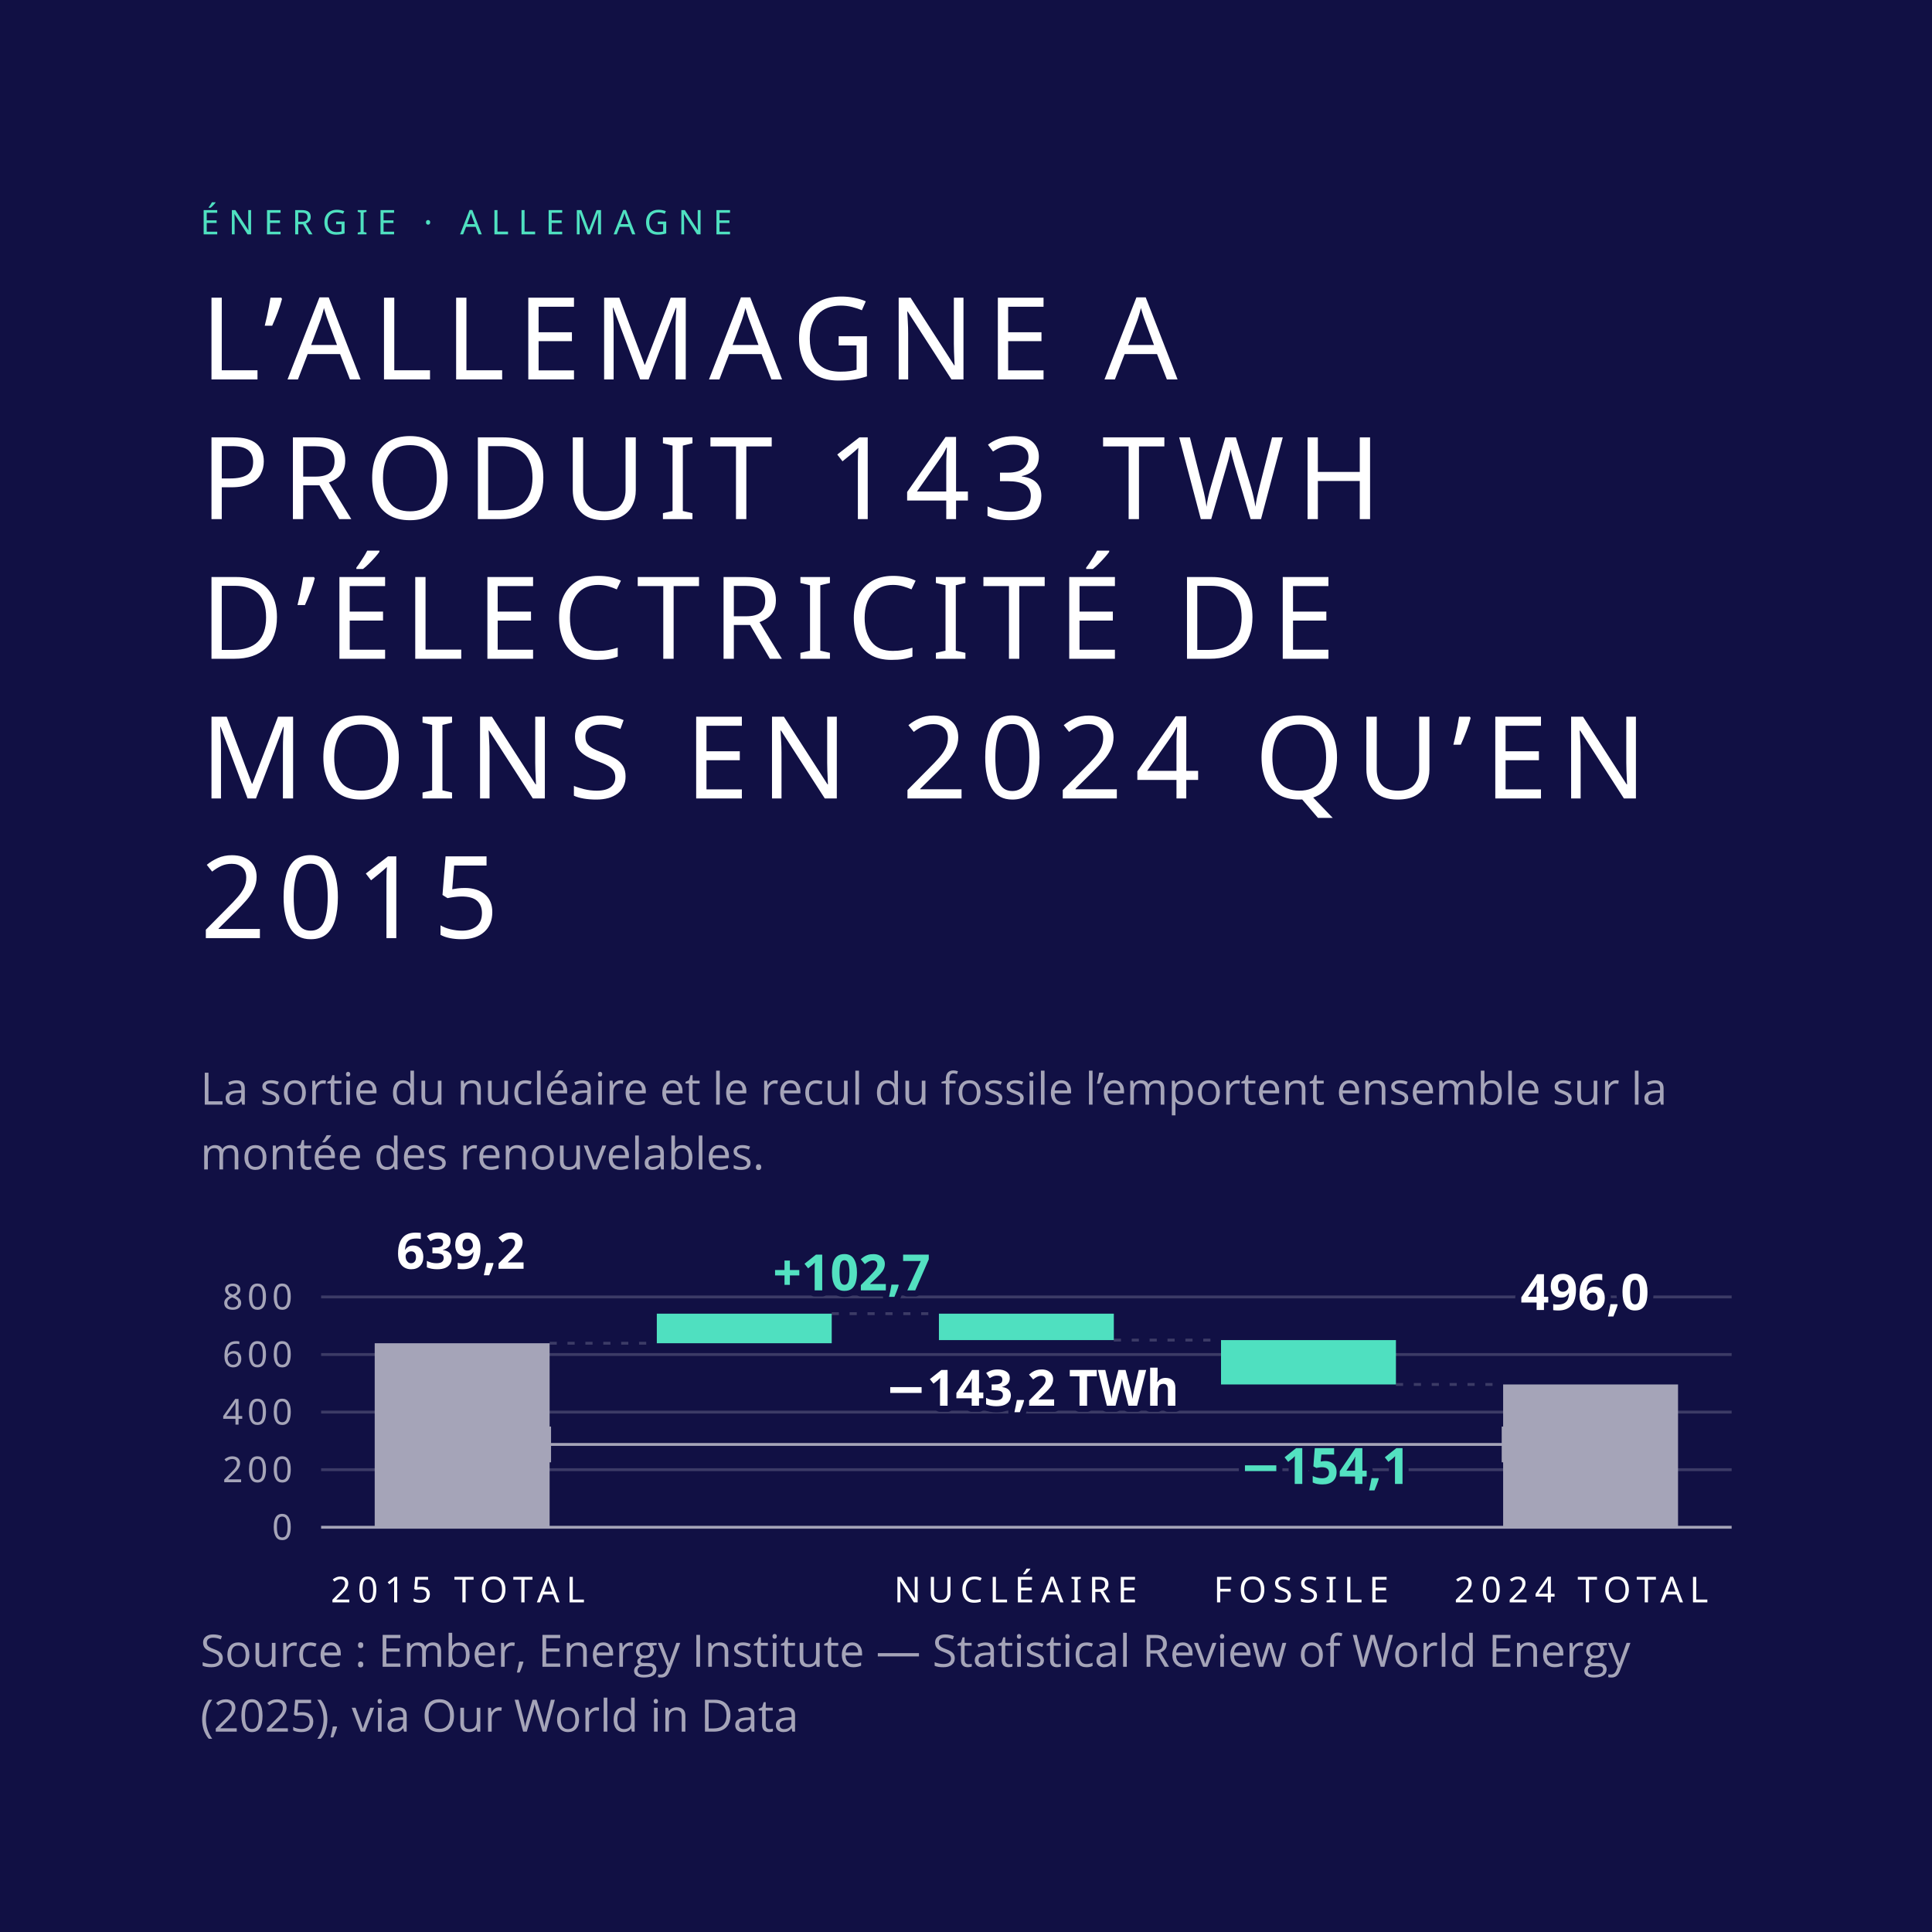
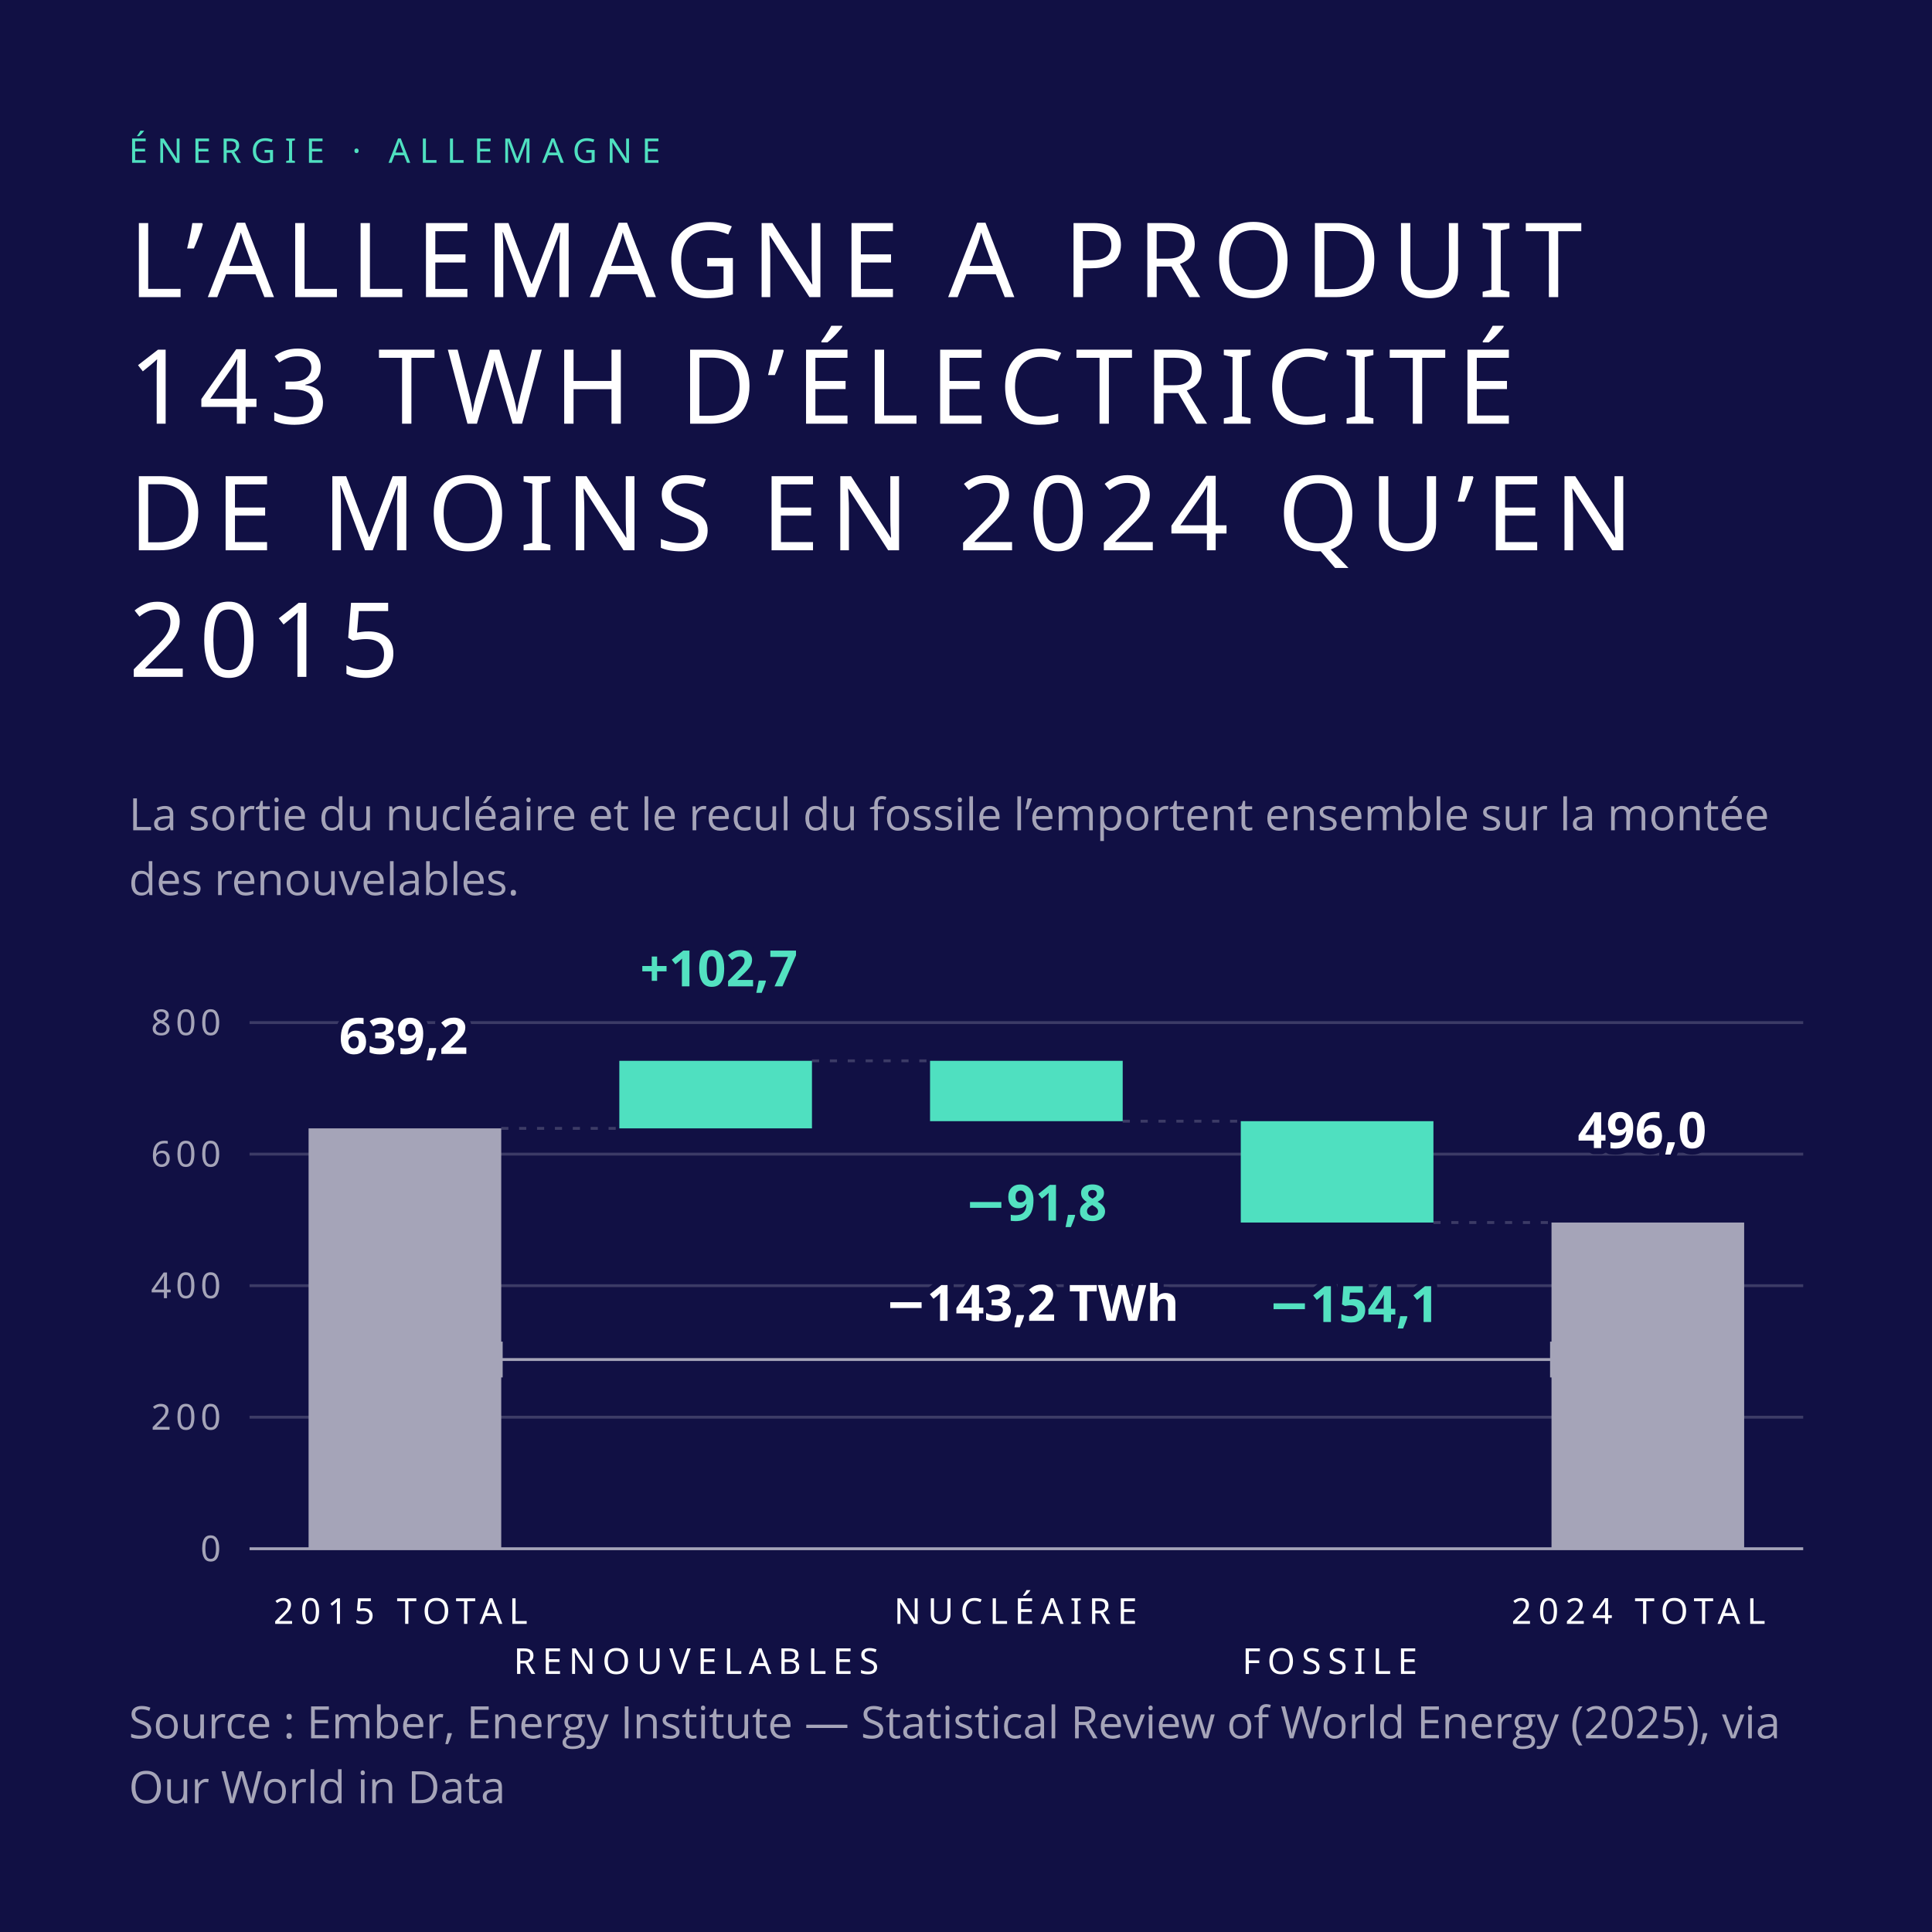
<svg xmlns="http://www.w3.org/2000/svg" width="540" height="540" viewBox="0 0 540 540" role="img" aria-label="Diagramme en cascade de la production électrique allemande, 2015 à 2024, en TWh.">
  <rect x="0" y="0" width="540" height="540" fill="#111044" />
-   <text x="56" y="65.5" font-family="Montserrat" font-size="9.5" font-weight="500" font-style="normal" letter-spacing="2.6" fill="#4FE0C0">ÉNERGIE · ALLEMAGNE</text>
-   <text x="56" y="106.05" font-family="Montserrat" font-size="32" font-weight="400" font-style="normal" letter-spacing="3.4" fill="#FFFFFF">L’ALLEMAGNE A</text>
-   <text x="56" y="145.089" font-family="Montserrat" font-size="32" font-weight="400" font-style="normal" letter-spacing="3.4" fill="#FFFFFF">PRODUIT 143 TWH</text>
-   <text x="56" y="184.128" font-family="Montserrat" font-size="32" font-weight="400" font-style="normal" letter-spacing="3.4" fill="#FFFFFF">D’ÉLECTRICITÉ DE</text>
-   <text x="56" y="223.168" font-family="Montserrat" font-size="32" font-weight="400" font-style="normal" letter-spacing="3.4" fill="#FFFFFF">MOINS EN 2024 QU’EN</text>
-   <text x="56" y="262.207" font-family="Montserrat" font-size="32" font-weight="400" font-style="normal" letter-spacing="3.4" fill="#FFFFFF">2015</text>
-   <text x="56" y="308.746" font-family="Open Sans" font-size="12.5" font-weight="400" font-style="normal" letter-spacing="0" fill="#a5a4b8">La sortie du nucléaire et le recul du fossile l’emportent ensemble sur la</text>
-   <text x="56" y="326.872" font-family="Open Sans" font-size="12.5" font-weight="400" font-style="normal" letter-spacing="0" fill="#a5a4b8">montée des renouvelables.</text>
-   <text x="56" y="465.874" font-family="Open Sans" font-size="12.5" font-weight="400" font-style="normal" letter-spacing="0" fill="#a5a4b8">Source : Ember, Energy Institute — Statistical Review of World Energy</text>
-   <text x="56" y="484" font-family="Open Sans" font-size="12.5" font-weight="400" font-style="normal" letter-spacing="0" fill="#a5a4b8">(2025), via Our World in Data</text>
+   <text x="36" y="45.5" font-family="Montserrat" font-size="9.5" font-weight="500" font-style="normal" letter-spacing="2.6" fill="#4FE0C0">ÉNERGIE · ALLEMAGNE</text>
+   <text x="36" y="83.05" font-family="Montserrat" font-size="29" font-weight="400" font-style="normal" letter-spacing="3.081" fill="#FFFFFF">L’ALLEMAGNE A PRODUIT</text>
+   <text x="36" y="118.429" font-family="Montserrat" font-size="29" font-weight="400" font-style="normal" letter-spacing="3.081" fill="#FFFFFF">143 TWH D’ÉLECTRICITÉ</text>
+   <text x="36" y="153.808" font-family="Montserrat" font-size="29" font-weight="400" font-style="normal" letter-spacing="3.081" fill="#FFFFFF">DE MOINS EN 2024 QU’EN</text>
+   <text x="36" y="189.188" font-family="Montserrat" font-size="29" font-weight="400" font-style="normal" letter-spacing="3.081" fill="#FFFFFF">2015</text>
+   <text x="36" y="232.067" font-family="Open Sans" font-size="12.5" font-weight="400" font-style="normal" letter-spacing="0" fill="#a5a4b8">La sortie du nucléaire et le recul du fossile l’emportent ensemble sur la montée</text>
+   <text x="36" y="250.193" font-family="Open Sans" font-size="12.5" font-weight="400" font-style="normal" letter-spacing="0" fill="#a5a4b8">des renouvelables.</text>
+   <text x="36" y="485.874" font-family="Open Sans" font-size="12.5" font-weight="400" font-style="normal" letter-spacing="0" fill="#a5a4b8">Source : Ember, Energy Institute — Statistical Review of World Energy (2025), via</text>
+   <text x="36" y="504" font-family="Open Sans" font-size="12.5" font-weight="400" font-style="normal" letter-spacing="0" fill="#a5a4b8">Our World in Data</text>
  <g>
-     <line x1="89.75" x2="484" y1="426.873" y2="426.873" stroke="#a5a4b8" stroke-width="0.8" />
-     <text x="81.75" y="430.373" text-anchor="end" font-family="Montserrat" font-size="10" font-weight="400" font-style="normal" letter-spacing="1.2" fill="#a5a4b8">0</text>
+     <line x1="69.75" x2="504" y1="432.873" y2="432.873" stroke="#a5a4b8" stroke-width="0.8" />
+     <text x="61.75" y="436.373" text-anchor="end" font-family="Montserrat" font-size="10" font-weight="400" font-style="normal" letter-spacing="1.2" fill="#a5a4b8">0</text>
  </g>
  <g>
-     <line x1="89.75" x2="484" y1="410.779" y2="410.779" stroke="#3c3b66" stroke-width="0.8" />
-     <text x="81.75" y="414.279" text-anchor="end" font-family="Montserrat" font-size="10" font-weight="400" font-style="normal" letter-spacing="1.2" fill="#a5a4b8">200</text>
+     <line x1="69.75" x2="504" y1="396.109" y2="396.109" stroke="#3c3b66" stroke-width="0.8" />
+     <text x="61.75" y="399.609" text-anchor="end" font-family="Montserrat" font-size="10" font-weight="400" font-style="normal" letter-spacing="1.2" fill="#a5a4b8">200</text>
  </g>
  <g>
-     <line x1="89.75" x2="484" y1="394.686" y2="394.686" stroke="#3c3b66" stroke-width="0.8" />
-     <text x="81.75" y="398.186" text-anchor="end" font-family="Montserrat" font-size="10" font-weight="400" font-style="normal" letter-spacing="1.2" fill="#a5a4b8">400</text>
+     <line x1="69.75" x2="504" y1="359.346" y2="359.346" stroke="#3c3b66" stroke-width="0.8" />
+     <text x="61.75" y="362.846" text-anchor="end" font-family="Montserrat" font-size="10" font-weight="400" font-style="normal" letter-spacing="1.2" fill="#a5a4b8">400</text>
  </g>
  <g>
-     <line x1="89.75" x2="484" y1="378.592" y2="378.592" stroke="#3c3b66" stroke-width="0.8" />
-     <text x="81.75" y="382.092" text-anchor="end" font-family="Montserrat" font-size="10" font-weight="400" font-style="normal" letter-spacing="1.2" fill="#a5a4b8">600</text>
+     <line x1="69.75" x2="504" y1="322.583" y2="322.583" stroke="#3c3b66" stroke-width="0.8" />
+     <text x="61.75" y="326.083" text-anchor="end" font-family="Montserrat" font-size="10" font-weight="400" font-style="normal" letter-spacing="1.2" fill="#a5a4b8">600</text>
  </g>
  <g>
-     <line x1="89.75" x2="484" y1="362.498" y2="362.498" stroke="#3c3b66" stroke-width="0.8" />
-     <text x="81.75" y="365.998" text-anchor="end" font-family="Montserrat" font-size="10" font-weight="400" font-style="normal" letter-spacing="1.2" fill="#a5a4b8">800</text>
+     <line x1="69.75" x2="504" y1="285.819" y2="285.819" stroke="#3c3b66" stroke-width="0.8" />
+     <text x="61.75" y="289.319" text-anchor="end" font-family="Montserrat" font-size="10" font-weight="400" font-style="normal" letter-spacing="1.2" fill="#a5a4b8">800</text>
  </g>
-   <line x1="153.618" x2="183.581" y1="375.44" y2="375.44" stroke="#3c3b66" stroke-width="0.8" stroke-dasharray="2 3" />
-   <line x1="232.468" x2="262.431" y1="367.174" y2="367.174" stroke="#3c3b66" stroke-width="0.8" stroke-dasharray="2 3" />
-   <line x1="311.318" x2="341.281" y1="374.561" y2="374.561" stroke="#3c3b66" stroke-width="0.8" stroke-dasharray="2 3" />
-   <line x1="390.168" x2="420.131" y1="386.961" y2="386.961" stroke="#3c3b66" stroke-width="0.8" stroke-dasharray="2 3" />
-   <rect x="104.731" y="375.44" width="48.887" height="51.433" fill="#a5a4b8" />
-   <rect x="183.581" y="367.174" width="48.887" height="8.266" fill="#4FE0C0" />
-   <rect x="262.431" y="367.174" width="48.887" height="7.386" fill="#4FE0C0" />
-   <rect x="341.281" y="374.561" width="48.887" height="12.401" fill="#4FE0C0" />
-   <rect x="420.131" y="386.961" width="48.887" height="39.911" fill="#a5a4b8" />
+   <line x1="140.098" x2="173.101" y1="315.383" y2="315.383" stroke="#3c3b66" stroke-width="0.8" stroke-dasharray="2 3" />
+   <line x1="226.948" x2="259.951" y1="296.501" y2="296.501" stroke="#3c3b66" stroke-width="0.8" stroke-dasharray="2 3" />
+   <line x1="313.798" x2="346.801" y1="313.374" y2="313.374" stroke="#3c3b66" stroke-width="0.8" stroke-dasharray="2 3" />
+   <line x1="400.648" x2="433.651" y1="341.701" y2="341.701" stroke="#3c3b66" stroke-width="0.8" stroke-dasharray="2 3" />
+   <rect x="86.251" y="315.383" width="53.847" height="117.49" fill="#a5a4b8" />
+   <rect x="173.101" y="296.501" width="53.847" height="18.882" fill="#4FE0C0" />
+   <rect x="259.951" y="296.501" width="53.847" height="16.873" fill="#4FE0C0" />
+   <rect x="346.801" y="313.374" width="53.847" height="28.328" fill="#4FE0C0" />
+   <rect x="433.651" y="341.701" width="53.847" height="91.171" fill="#a5a4b8" />
  <g>
-     <text x="110.772" y="354.626" font-family="Montserrat" font-size="14" font-weight="600" font-style="normal" letter-spacing="0" fill="none" stroke="#111044" stroke-width="3.4" stroke-linejoin="round">639,2</text>
-     <text x="110.772" y="354.626" font-family="Montserrat" font-size="14" font-weight="600" font-style="normal" letter-spacing="0" fill="#FFFFFF">639,2</text>
+     <text x="94.772" y="294.569" font-family="Montserrat" font-size="14" font-weight="600" font-style="normal" letter-spacing="0" fill="none" stroke="#111044" stroke-width="3.4" stroke-linejoin="round">639,2</text>
+     <text x="94.772" y="294.569" font-family="Montserrat" font-size="14" font-weight="600" font-style="normal" letter-spacing="0" fill="#FFFFFF">639,2</text>
  </g>
  <g>
-     <text x="216.025" y="360.667" font-family="Montserrat" font-size="14" font-weight="600" font-style="normal" letter-spacing="0" fill="none" stroke="#111044" stroke-width="3.4" stroke-linejoin="round">+102,7</text>
-     <text x="216.025" y="360.667" font-family="Montserrat" font-size="14" font-weight="600" font-style="normal" letter-spacing="0" fill="#53e1c1">+102,7</text>
+     <text x="178.913" y="275.687" font-family="Montserrat" font-size="14" font-weight="600" font-style="normal" letter-spacing="0" fill="none" stroke="#111044" stroke-width="3.4" stroke-linejoin="round">+102,7</text>
+     <text x="178.913" y="275.687" font-family="Montserrat" font-size="14" font-weight="600" font-style="normal" letter-spacing="0" fill="#53e1c1">+102,7</text>
  </g>
  <g>
-     <text x="346.482" y="414.761" font-family="Montserrat" font-size="14" font-weight="600" font-style="normal" letter-spacing="0" fill="none" stroke="#111044" stroke-width="3.4" stroke-linejoin="round">−154,1</text>
-     <text x="346.482" y="414.761" font-family="Montserrat" font-size="14" font-weight="600" font-style="normal" letter-spacing="0" fill="#53e1c1">−154,1</text>
+     <text x="269.634" y="341.174" font-family="Montserrat" font-size="14" font-weight="600" font-style="normal" letter-spacing="0" fill="none" stroke="#111044" stroke-width="3.4" stroke-linejoin="round">−91,8</text>
+     <text x="269.634" y="341.174" font-family="Montserrat" font-size="14" font-weight="600" font-style="normal" letter-spacing="0" fill="#53e1c1">−91,8</text>
  </g>
  <g>
-     <text x="424.982" y="366.147" font-family="Montserrat" font-size="14" font-weight="600" font-style="normal" letter-spacing="0" fill="none" stroke="#111044" stroke-width="3.4" stroke-linejoin="round">496,0</text>
-     <text x="424.982" y="366.147" font-family="Montserrat" font-size="14" font-weight="600" font-style="normal" letter-spacing="0" fill="#FFFFFF">496,0</text>
+     <text x="354.482" y="369.501" font-family="Montserrat" font-size="14" font-weight="600" font-style="normal" letter-spacing="0" fill="none" stroke="#111044" stroke-width="3.4" stroke-linejoin="round">−154,1</text>
+     <text x="354.482" y="369.501" font-family="Montserrat" font-size="14" font-weight="600" font-style="normal" letter-spacing="0" fill="#53e1c1">−154,1</text>
  </g>
  <g>
-     <text x="92.435" y="447.873" font-family="Montserrat" font-size="10" font-weight="500" font-style="normal" letter-spacing="1.8" fill="none" stroke="#111044" stroke-width="3.4" stroke-linejoin="round">2015 TOTAL</text>
-     <text x="92.435" y="447.873" font-family="Montserrat" font-size="10" font-weight="500" font-style="normal" letter-spacing="1.8" fill="#FFFFFF">2015 TOTAL</text>
+     <text x="440.982" y="320.887" font-family="Montserrat" font-size="14" font-weight="600" font-style="normal" letter-spacing="0" fill="none" stroke="#111044" stroke-width="3.4" stroke-linejoin="round">496,0</text>
+     <text x="440.982" y="320.887" font-family="Montserrat" font-size="14" font-weight="600" font-style="normal" letter-spacing="0" fill="#FFFFFF">496,0</text>
  </g>
  <g>
-     <text x="249.865" y="447.873" font-family="Montserrat" font-size="10" font-weight="500" font-style="normal" letter-spacing="1.8" fill="none" stroke="#111044" stroke-width="3.4" stroke-linejoin="round">NUCLÉAIRE</text>
-     <text x="249.865" y="447.873" font-family="Montserrat" font-size="10" font-weight="500" font-style="normal" letter-spacing="1.8" fill="#FFFFFF">NUCLÉAIRE</text>
+     <text x="76.435" y="453.873" font-family="Montserrat" font-size="10" font-weight="500" font-style="normal" letter-spacing="1.8" fill="none" stroke="#111044" stroke-width="3.4" stroke-linejoin="round">2015 TOTAL</text>
+     <text x="76.435" y="453.873" font-family="Montserrat" font-size="10" font-weight="500" font-style="normal" letter-spacing="1.8" fill="#FFFFFF">2015 TOTAL</text>
  </g>
  <g>
-     <text x="339.195" y="447.873" font-family="Montserrat" font-size="10" font-weight="500" font-style="normal" letter-spacing="1.8" fill="none" stroke="#111044" stroke-width="3.4" stroke-linejoin="round">FOSSILE</text>
-     <text x="339.195" y="447.873" font-family="Montserrat" font-size="10" font-weight="500" font-style="normal" letter-spacing="1.8" fill="#FFFFFF">FOSSILE</text>
+     <text x="143.555" y="467.873" font-family="Montserrat" font-size="10" font-weight="500" font-style="normal" letter-spacing="1.8" fill="none" stroke="#111044" stroke-width="3.4" stroke-linejoin="round">RENOUVELABLES</text>
+     <text x="143.555" y="467.873" font-family="Montserrat" font-size="10" font-weight="500" font-style="normal" letter-spacing="1.8" fill="#FFFFFF">RENOUVELABLES</text>
  </g>
  <g>
-     <text x="406.435" y="447.873" font-family="Montserrat" font-size="10" font-weight="500" font-style="normal" letter-spacing="1.8" fill="none" stroke="#111044" stroke-width="3.4" stroke-linejoin="round">2024 TOTAL</text>
-     <text x="406.435" y="447.873" font-family="Montserrat" font-size="10" font-weight="500" font-style="normal" letter-spacing="1.8" fill="#FFFFFF">2024 TOTAL</text>
+     <text x="249.865" y="453.873" font-family="Montserrat" font-size="10" font-weight="500" font-style="normal" letter-spacing="1.8" fill="none" stroke="#111044" stroke-width="3.4" stroke-linejoin="round">NUCLÉAIRE</text>
+     <text x="249.865" y="453.873" font-family="Montserrat" font-size="10" font-weight="500" font-style="normal" letter-spacing="1.8" fill="#FFFFFF">NUCLÉAIRE</text>
  </g>
  <g>
-     <line x1="153.618" x2="420.131" y1="403.724" y2="403.724" stroke="#a5a4b8" stroke-width="0.8" />
-     <line x1="153.618" x2="153.618" y1="398.724" y2="408.724" stroke="#a5a4b8" stroke-width="0.8" />
-     <line x1="420.131" x2="420.131" y1="398.724" y2="408.724" stroke="#a5a4b8" stroke-width="0.8" />
+     <text x="347.195" y="467.873" font-family="Montserrat" font-size="10" font-weight="500" font-style="normal" letter-spacing="1.8" fill="none" stroke="#111044" stroke-width="3.4" stroke-linejoin="round">FOSSILE</text>
+     <text x="347.195" y="467.873" font-family="Montserrat" font-size="10" font-weight="500" font-style="normal" letter-spacing="1.8" fill="#FFFFFF">FOSSILE</text>
  </g>
  <g>
-     <text x="247.339" y="392.91" font-family="Montserrat" font-size="14" font-weight="600" font-style="normal" letter-spacing="0" fill="none" stroke="#111044" stroke-width="3.4" stroke-linejoin="round">−143,2 TWh</text>
-     <text x="247.339" y="392.91" font-family="Montserrat" font-size="14" font-weight="600" font-style="normal" letter-spacing="0" fill="#FFFFFF">−143,2 TWh</text>
+     <text x="422.435" y="453.873" font-family="Montserrat" font-size="10" font-weight="500" font-style="normal" letter-spacing="1.8" fill="none" stroke="#111044" stroke-width="3.4" stroke-linejoin="round">2024 TOTAL</text>
+     <text x="422.435" y="453.873" font-family="Montserrat" font-size="10" font-weight="500" font-style="normal" letter-spacing="1.8" fill="#FFFFFF">2024 TOTAL</text>
+   </g>
+   <g>
+     <line x1="140.098" x2="433.651" y1="379.993" y2="379.993" stroke="#a5a4b8" stroke-width="0.8" />
+     <line x1="140.098" x2="140.098" y1="374.993" y2="384.993" stroke="#a5a4b8" stroke-width="0.8" />
+     <line x1="433.651" x2="433.651" y1="374.993" y2="384.993" stroke="#a5a4b8" stroke-width="0.8" />
+   </g>
+   <g>
+     <text x="247.339" y="369.179" font-family="Montserrat" font-size="14" font-weight="600" font-style="normal" letter-spacing="0" fill="none" stroke="#111044" stroke-width="3.4" stroke-linejoin="round">−143,2 TWh</text>
+     <text x="247.339" y="369.179" font-family="Montserrat" font-size="14" font-weight="600" font-style="normal" letter-spacing="0" fill="#FFFFFF">−143,2 TWh</text>
  </g>
</svg>
